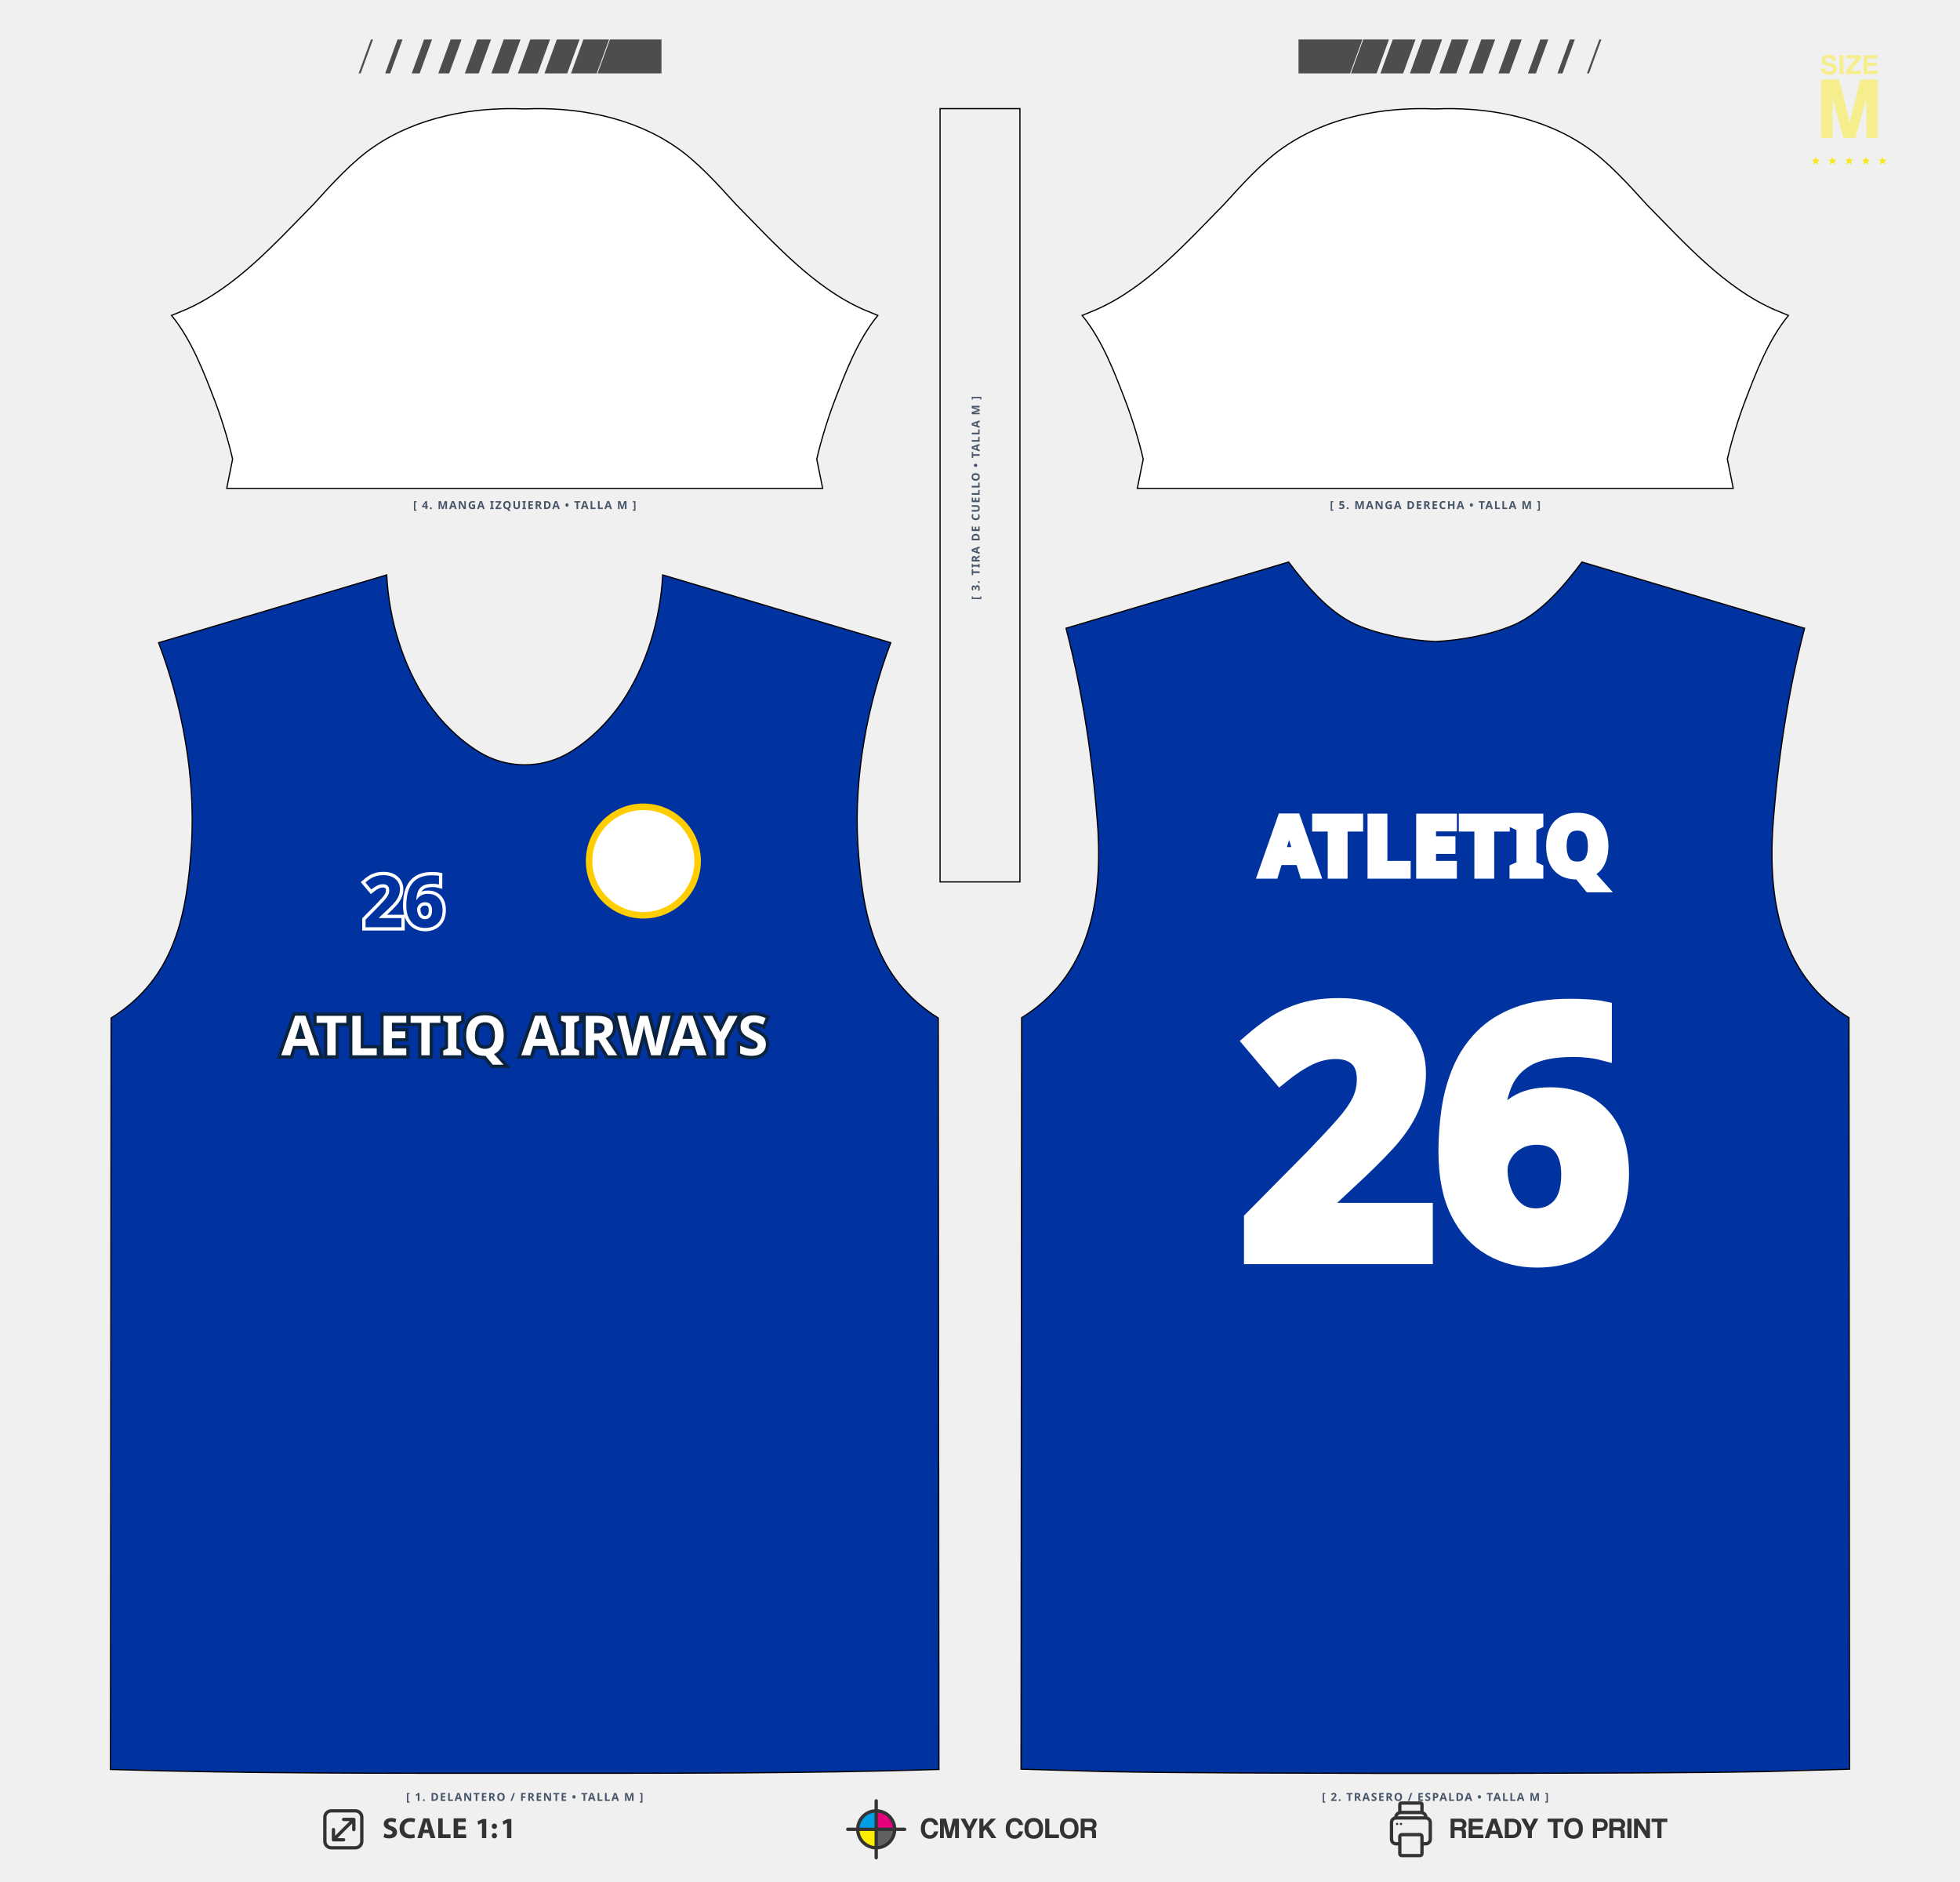
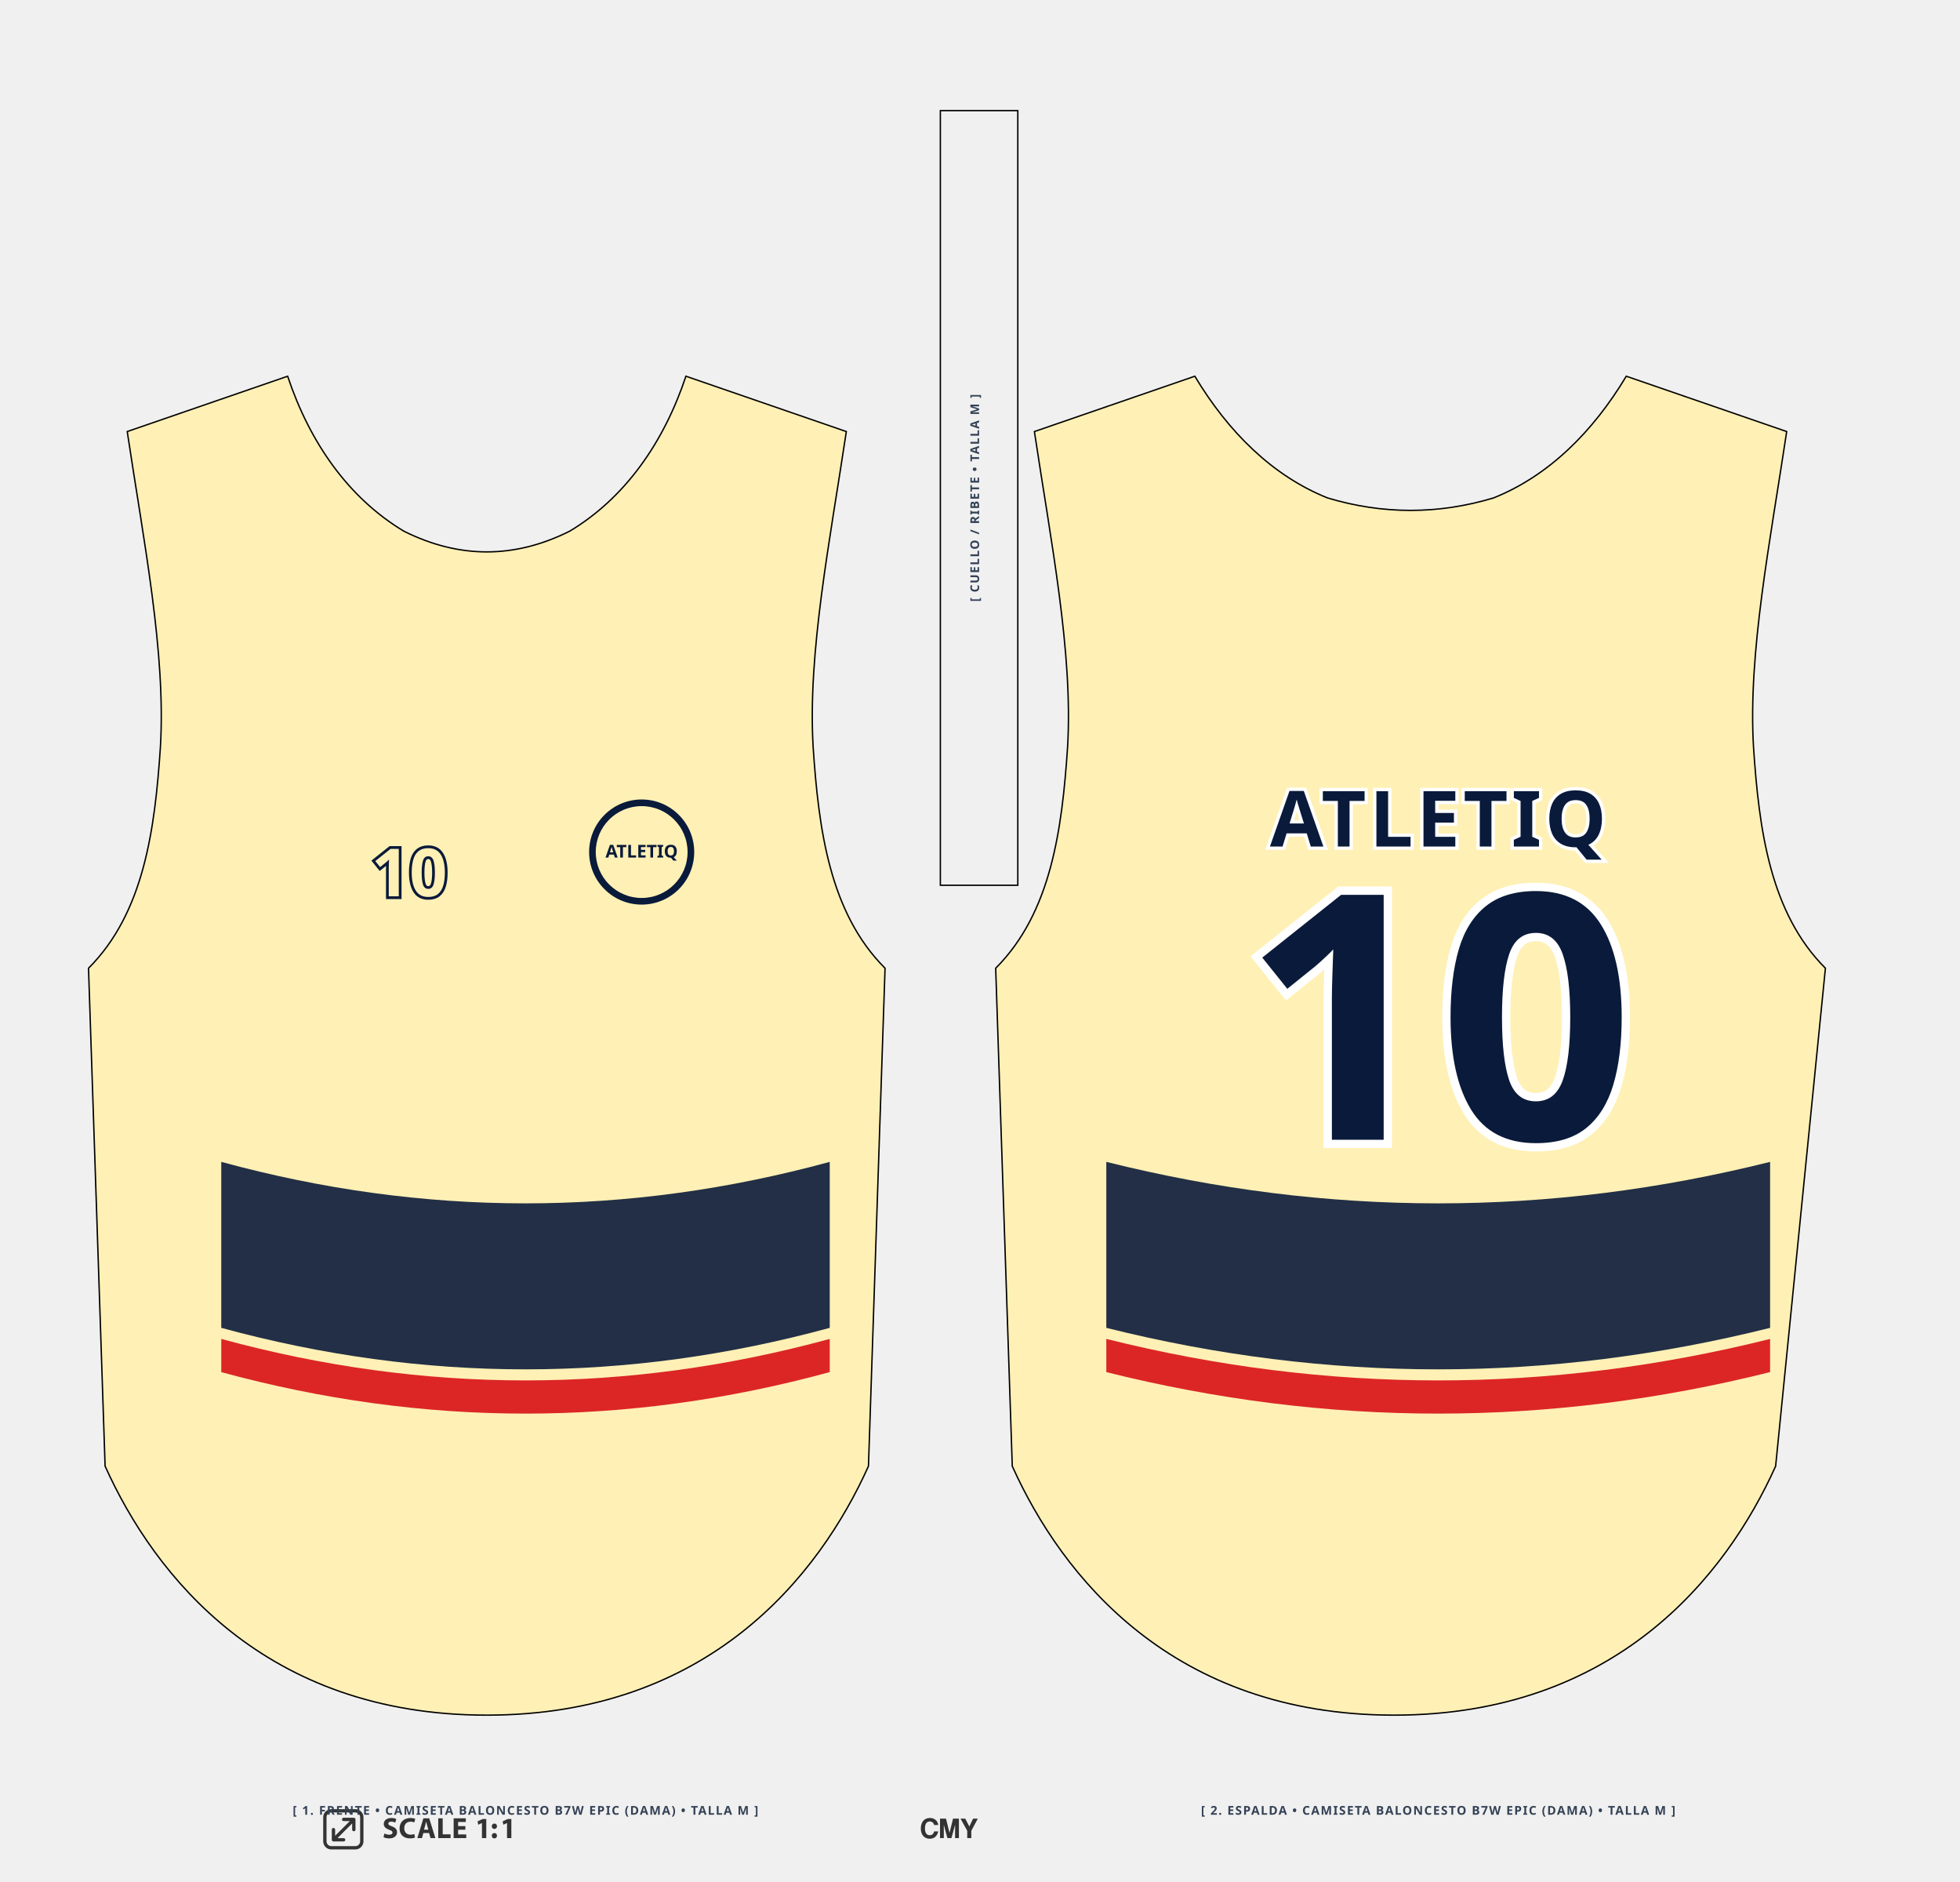
<svg xmlns="http://www.w3.org/2000/svg" version="1.1" width="100%" height="100%" viewBox="0 0 3543.31 3401.57" preserveAspectRatio="xMidYMid meet">
  <defs>
    <style>
      
  .st0 { fill: #333333; }
  .st1 { stroke: #010101; fill: none; stroke-miterlimit: 10; }
  .st2 { fill: none; }
  .st3 { stroke: #1d1d1b; fill: none; stroke-miterlimit: 10; }
  .st4 { fill: #ffed00; }
  .st5 { fill: #009fe3; }
  .st6 { fill: #5e4b14; }
  .st7 { fill: #4d4d4d; }
  .st8 { fill: #e6007e; }
  .st9 { fill: #f6e81d; }
  .st10 { fill: #f6ee8d; }
  .st11 { fill: #616160; }

-       .cut-line { stroke: #010101; stroke-width: 2.2; fill: none; stroke-miterlimit: 10; }
-       .piece-tag { font-family: 'Arial Black', sans-serif; font-size: 20px; font-weight: 900; letter-spacing: 2px; fill: #475569; }
+       .cut-line { stroke: #010101; stroke-width: 2.5; fill: none; stroke-miterlimit: 10; }
+       .seam-line { stroke: #e11d48; stroke-width: 1.5; stroke-dasharray: 6 4; fill: none; }
+       .piece-tag { font-family: 'Arial Black', sans-serif; font-size: 22px; font-weight: 900; letter-spacing: 2px; fill: #334155; }
    </style>
    <clipPath id="clip-frente">
-       <path d="M1696.25,1839.99c-115.97-72.21-137.49-188.38-145.49-315.14-6.82-121.39,16.51-249.79,59.6-363.19l-412.37-122.53c-3.95,79.49-28.89,164.03-73.84,230.11-25.15,36.14-56.09,67-92.41,89.5-50.93,31.55-115.47,31.55-166.39,0-36.32-22.5-67.26-53.36-92.42-89.5-44.94-66.08-69.89-150.62-73.84-230.11l-412.37,122.53c43.09,113.4,66.42,241.8,59.6,363.19-8,126.76-29.51,242.93-145.49,315.14l-1.13,1358.15c237.54,7.64,511.01,6.93,748.84,6.91,237.83.02,511.3.73,748.84-6.91L1696.25,1839.99Z" />
+       <path d="M1600,1750 C1500,1650 1480,1500 1470,1350 C1460,1180 1500,980 1530,780 L1240,680 C1200,800 1130,900 1030,960 C930,1010 830,1010 730,960 C630,900 560,800 520,680 L230,780 C260,980 300,1180 290,1350 C280,1500 260,1650 160,1750 L190,2650 C280,2850 480,3100 880,3100 C1280,3100 1480,2850 1570,2650 Z" />
    </clipPath>
    <clipPath id="clip-trasero">
-       <path d="M3342.55,1839.49c-120.49-74.57-145.36-205.39-138.05-337.6,8.42-122,26.92-247.98,57.83-366.38l-402.45-119.69c-32.38,42.84-72.11,90.62-122.03,113.24-42.57,18.25-97.01,28.35-143.12,30.47-46.11-2.12-100.55-12.22-143.11-30.47-49.93-22.62-89.66-70.4-122.03-113.24l-402.45,119.69c30.9,118.4,49.4,244.38,57.82,366.38,7.31,132.21-17.56,263.03-138.04,337.6l-1.07,1358.15,150.24,4.33c152.53,2.95,335.49,2.65,487.7,3.26h221.88c152.11-.61,335.3-.31,487.7-3.26l150.24-4.33L3342.55,1839.49Z" />
-     </clipPath>
-     <clipPath id="clip-manga-der">
-       <path d="M3233.16,570.15l-25.72-10.63c-90.79-39.97-162.57-120.95-230.88-190.21-31.3-34.56-70.93-78.58-109.78-104.45-78.16-53.54-178.63-72.06-272.05-67.97-93.42-4.09-193.89,14.43-272.05,67.97-38.84,25.87-78.48,69.89-109.78,104.45-68.31,69.26-140.09,150.24-230.88,190.21l-25.72,10.63c36.15,43.9,58.86,103.48,78.87,156.04,11.56,30.09,24.45,72.15,31.54,103.61l-10.63,52.87h1077.3l-10.63-52.87c7.09-31.46,19.98-73.52,31.54-103.61C3174.3,673.63,3197.02,614.05,3233.16,570.15Z" />
-     </clipPath>
-     <clipPath id="clip-manga-izq">
-       <path d="M1586.97,570.15l-25.72-10.63c-90.79-39.97-162.57-120.95-230.88-190.21-31.3-34.56-70.93-78.58-109.78-104.45-78.16-53.54-178.63-72.06-272.05-67.97-93.42-4.09-193.89,14.43-272.05,67.97-38.84,25.87-78.48,69.89-109.78,104.45-68.31,69.26-140.09,150.24-230.88,190.21l-25.72,10.63c36.15,43.9,58.86,103.48,78.87,156.04,11.56,30.09,24.45,72.15,31.54,103.61l-10.63,52.87h1077.3l-10.63-52.87c7.09-31.46,19.98-73.52,31.54-103.61C1528.11,673.63,1550.83,614.05,1586.97,570.15Z" />
+       <path d="M3300,1750 C3200,1650 3180,1500 3170,1350 C3160,1180 3200,980 3230,780 L2940,680 C2880,780 2800,860 2700,900 C2600,930 2500,930 2400,900 C2300,860 2220,780 2160,680 L1870,780 C1900,980 1940,1180 1930,1350 C1920,1500 1900,1650 1800,1750 L1830,2650 C1920,2850 2120,3100 2520,3100 C2920,3100 3120,2850 3210,2650 Z" />
    </clipPath>
  </defs>
  <g id="BACKGROUND">
    <g id="MARK_SCALE">
      <g>
        <path class="st0" d="M694.96,3313.86c2.14,1.15,5.5,2.25,8.95,2.25,3.71,0,5.68-1.54,5.68-3.89,0-2.2-1.7-3.49-5.98-5-5.96-2.11-9.85-5.36-9.85-10.57,0-6.09,5.11-10.72,13.51-10.72,4.07,0,7.01.8,9.12,1.79l-1.79,6.48c-1.41-.68-3.98-1.7-7.45-1.7s-5.2,1.63-5.2,3.46c0,2.27,1.98,3.27,6.61,5.02,6.33,2.36,9.26,5.65,9.26,10.69,0,5.97-4.57,11.09-14.4,11.09-4.05,0-8.1-1.11-10.09-2.22L694.96,3313.86Z" />
        <path class="st0" d="M750.21,3321.22c-1.45.71-4.83,1.54-9.13,1.54-12.37,0-18.75-7.73-18.75-17.91,0-12.18,8.73-18.92,19.51-18.92,4.2,0,7.39.81,8.8,1.58l-1.65,6.38c-1.61-.7-3.9-1.34-6.79-1.34-6.37,0-11.36,3.89-11.36,11.83,0,7.16,4.22,11.66,11.41,11.66,2.48,0,5.15-.49,6.75-1.16L750.21,3321.22Z" />
        <path class="st0" d="M765.36,3313.03l-2.52,9.17h-8.35l10.9-35.72h10.56l11.12,35.72h-8.7l-2.74-9.17H765.36ZM774.43,3307.01l-2.22-7.59c-.62-2.11-1.25-4.79-1.8-6.88h-.11c-.53,2.1-1.06,4.82-1.64,6.89l-2.13,7.58H774.43Z" />
        <path class="st0" d="M792.25,3286.48h8.07v28.95h14.22v6.77h-22.29V3286.48Z" />
        <path class="st0" d="M841.32,3307.09h-13.14v8.49h14.69v6.62h-22.77v-35.72h22.01v6.62h-13.93v7.44h13.14V3307.09Z" />
        <path class="st0" d="M871.27,3294.93h-.1l-6.55,3.11-1.34-6.04,9.14-4.25h6.65v34.45h-7.8V3294.93Z" />
        <path class="st0" d="M889.02,3300.82c0-2.82,1.95-4.85,4.74-4.85s4.68,1.98,4.71,4.85c0,2.79-1.87,4.83-4.73,4.83S889.02,3303.61,889.02,3300.82ZM889.02,3317.95c0-2.82,1.95-4.86,4.74-4.86s4.68,1.98,4.71,4.86c0,2.78-1.87,4.83-4.73,4.83S889.02,3320.73,889.02,3317.95Z" />
        <path class="st0" d="M916.61,3294.93h-.1l-6.55,3.11-1.33-6.04,9.13-4.25h6.65v34.45h-7.8V3294.93Z" />
      </g>
      <g>
        <path class="st0" d="M642.45,3269.93h-43.53c-8.07,0-14.63,6.57-14.63,14.63v43.53c0,8.07,6.56,14.63,14.63,14.63h43.53c8.06,0,14.62-6.56,14.62-14.63v-43.53C657.07,3276.5,650.51,3269.93,642.45,3269.93ZM651.07,3328.09c0,4.76-3.87,8.63-8.62,8.63h-43.53c-4.76,0-8.63-3.87-8.63-8.63v-43.53c0-4.76,3.87-8.63,8.63-8.63h43.53c4.75,0,8.62,3.87,8.62,8.63V3328.09Z" />
        <path class="st0" d="M639.65,3285.48h-18.41c-1.65,0-3,1.34-3,3s1.35,3,3,3h11.17l-26.58,26.58v-11.17c0-1.66-1.34-3-3-3s-3,1.34-3,3v18.41c0,1.66,1.35,3,3,3h18.41c1.66,0,3-1.34,3-3s-1.34-3-3-3h-11.16l26.57-26.58v11.17c0,1.66,1.35,3,3,3s3-1.34,3-3v-18.41C642.65,3286.82,641.31,3285.48,639.65,3285.48Z" />
      </g>
    </g>
    <g id="MARK_CMYK">
      <g>
        <path class="st0" d="M1696.11,3310.12q-.59,3.02-1.86,5.45t-3.21,4.19-4.47,2.71-5.62.95q-3.45,0-6.44-1.17-3-1.16-5.17-3.5-2.17-2.33-3.42-5.75-1.24-3.41-1.24-7.97,0-4.46,1.14-8.03,1.14-3.58,3.26-6.04,2.12-2.47,5.16-3.79,3.05-1.33,6.81-1.33,3.29,0,5.97.98,2.67.98,4.61,2.71,1.93,1.72,3.07,4.05,1.14,2.33,1.41,4.98h-7.37q-.74-3.02-2.86-4.69-2.12-1.67-4.77-1.67-4.61,0-6.79,3.31-2.17,3.32-2.17,9.09,0,5.89,2.15,9.15,2.14,3.26,6.44,3.26,3.28,0,5.27-1.78,1.99-1.77,2.73-5.11H1696.11Z" />
        <path class="st0" d="M1726.62,3322.2v-24.12l-6.57,24.12h-7.31l-6.52-24.01v24.01h-6.84v-35.19h10.81l6.36,25.81,6.36-25.81h10.6v35.19H1726.62Z" />
        <path class="st0" d="M1748.57,3322.2v-13.3l-12.19-21.89h8.59l7.42,14.31,6.84-14.31h8.48l-11.77,21.99v13.2H1748.57Z" />
-         <path class="st0" d="M1792.2,3322.2l-10.44-15.85-3.92,3.87v11.98h-7.26v-35.19h7.26v14.31l13.46-14.31h9.54l-13.88,13.88,14.2,21.31H1792.2Z" />
-         <path class="st0" d="M1849.55,3310.12q-.59,3.02-1.86,5.45t-3.2,4.19-4.48,2.71-5.62.95q-3.45,0-6.44-1.17-2.99-1.16-5.17-3.5-2.17-2.33-3.41-5.75-1.25-3.41-1.25-7.97,0-4.46,1.14-8.03,1.14-3.58,3.26-6.04,2.12-2.47,5.17-3.79,3.04-1.33,6.81-1.33,3.28,0,5.96.98,2.68.98,4.61,2.71,1.93,1.72,3.07,4.05,1.14,2.33,1.41,4.98h-7.37q-.74-3.02-2.86-4.69-2.12-1.67-4.77-1.67-4.61,0-6.78,3.31-2.18,3.32-2.18,9.09,0,5.89,2.15,9.15,2.15,3.26,6.44,3.26,3.28,0,5.27-1.78,1.99-1.77,2.73-5.11H1849.55Z" />
-         <path class="st0" d="M1868.88,3323.42q-8.16,0-12.53-4.77t-4.37-13.73q0-4.45,1.11-8,1.11-3.55,3.28-6.02,2.18-2.46,5.3-3.76,3.13-1.3,7.21-1.3,4.03,0,7.18,1.3,3.16,1.3,5.28,3.79,2.12,2.49,3.23,6.07,1.11,3.58,1.11,8.08,0,9.12-4.32,13.73Q1877.04,3323.42,1868.88,3323.42ZM1868.88,3317.11q1.96,0,3.71-.71,1.75-.72,3.05-2.18,1.3-1.45,2.04-3.73.74-2.28.74-5.41,0-6.25-2.44-9.49-2.43-3.23-7.1-3.23-4.66,0-7.15,3.23-2.49,3.24-2.49,9.49,0,6.26,2.51,9.14Q1864.27,3317.11,1868.88,3317.11Z" />
-         <path class="st0" d="M1889.57,3322.2v-35.19h7.37v28.78h17.44v6.41H1889.57Z" />
-         <path class="st0" d="M1933.04,3323.42q-8.16,0-12.53-4.77t-4.37-13.73q0-4.45,1.11-8,1.11-3.55,3.29-6.02,2.17-2.46,5.3-3.76,3.12-1.3,7.2-1.3,4.03,0,7.18,1.3,3.16,1.3,5.28,3.79,2.12,2.49,3.23,6.07,1.11,3.58,1.11,8.08,0,9.12-4.31,13.73Q1941.2,3323.42,1933.04,3323.42ZM1933.04,3317.11q1.96,0,3.71-.71,1.75-.72,3.05-2.18,1.3-1.45,2.04-3.73.74-2.28.74-5.41,0-6.25-2.43-9.49-2.44-3.23-7.11-3.23-4.66,0-7.15,3.23-2.49,3.24-2.49,9.49,0,6.26,2.52,9.14Q1928.43,3317.11,1933.04,3317.11Z" />
-         <path class="st0" d="M1974.25,3322.2v-9.06q0-2.55-1.17-3.63t-4.35-1.09h-7.84v13.78h-7.15v-35.19h17.86q2.43,0,4.42.77,1.99.76,3.42,2.12,1.43,1.35,2.2,3.23.77,1.88.77,4.05,0,2.87-1.35,5.06-1.36,2.2-3.9,3.11,2.33.74,3.31,2.27.98,1.54.98,4.62v9.96H1974.25ZM1960.89,3293.1v9.38h9.22q2.97,0,4.19-1.32,1.22-1.33,1.22-3.34,0-2.07-1.19-3.39-1.2-1.33-3.95-1.33H1960.89Z" />
      </g>
-       <g>
-         <path class="st11" d="M1617.43,3306.33c0,9.22-3.74,17.57-9.78,23.61-6.04,6.04-14.39,9.78-23.61,9.78v-33.39H1617.43Z" />
-         <path class="st5" d="M1584.04,3272.94v33.39h-33.39c0-9.22,3.74-17.57,9.78-23.61C1566.47,3276.68,1574.82,3272.94,1584.04,3272.94Z" />
-         <path class="st8" d="M1617.43,3306.33h-33.39v-33.39c9.22,0,17.57,3.74,23.61,9.78C1613.69,3288.76,1617.43,3297.11,1617.43,3306.33Z" />
-         <path class="st4" d="M1584.04,3306.33v33.39c-18.44,0-33.39-14.95-33.39-33.39H1584.04Z" />
-         <path class="st0" d="M1635.5,3303.33h-15.21c-1.45-17.68-15.58-31.81-33.26-33.26v-15.21c0-1.66-1.34-3-3-3s-3,1.34-3,3v15.21c-17.67,1.45-31.8,15.58-33.25,33.26h-15.21c-1.66,0-3,1.34-3,3s1.34,3,3,3h15.21c1.45,17.67,15.58,31.8,33.25,33.25v15.21c0,1.66,1.35,3,3,3s3-1.34,3-3v-15.21c17.68-1.45,31.81-15.58,33.26-33.25h15.21c1.66,0,3-1.35,3-3S1637.16,3303.33,1635.5,3303.33ZM1614.28,3303.33h-27.25v-27.25C1601.4,3277.5,1612.86,3288.96,1614.28,3303.33ZM1581.03,3276.08v27.25h-27.24C1555.21,3288.96,1566.67,3277.5,1581.03,3276.08ZM1553.79,3309.33h27.24v27.24C1566.67,3335.15,1555.21,3323.69,1553.79,3309.33ZM1587.03,3336.57v-27.24h27.25C1612.86,3323.69,1601.4,3335.15,1587.03,3336.57Z" />
-       </g>
-     </g>
-     <g id="MARK_READY_TO_PRINT">
-       <g>
-         <path class="st0" d="M2642.96,3322.2v-9.06q0-2.55-1.17-3.63t-4.34-1.09h-7.85v13.78h-7.15v-35.19h17.86q2.44,0,4.42.77,1.99.76,3.42,2.12,1.43,1.35,2.2,3.23.77,1.88.77,4.05,0,2.87-1.35,5.06-1.35,2.2-3.9,3.11,2.33.74,3.31,2.27.99,1.54.99,4.62v9.96H2642.96ZM2629.6,3293.1v9.38h9.22q2.97,0,4.19-1.32,1.22-1.33,1.22-3.34,0-2.07-1.19-3.39-1.2-1.33-3.95-1.33H2629.6Z" />
-         <path class="st0" d="M2655.05,3322.2v-35.19h25.87v6.15h-18.71v7.52h17.22v6.2h-17.22v9.07h19.55v6.25H2655.05Z" />
-         <path class="st0" d="M2709.56,3322.2l-2.23-7.26h-12.98l-2.5,7.26h-7.79l12.57-35.19h8.53l12.4,35.19H2709.56ZM2700.81,3294.9h-.05l-4.51,14h8.96L2700.81,3294.9Z" />
-         <path class="st0" d="M2720.43,3322.2v-35.19h13.62q3.55,0,6.57,1.19t5.17,3.42,3.37,5.4,1.22,7.21-1.09,7.34-3.1,5.67-4.82,3.66-6.2,1.3H2720.43ZM2733.68,3316.21q4.82,0,7-2.99,2.17-3,2.17-8.99,0-2.97-.53-5.09-.53-2.11-1.72-3.47-1.2-1.35-3.05-1.96-1.85-.61-4.5-.61h-5.46v23.11H2733.68Z" />
-         <path class="st0" d="M2762.01,3322.2v-13.3l-12.18-21.89h8.58l7.42,14.31,6.84-14.31h8.48l-11.77,21.99v13.2H2762.01Z" />
-         <path class="st0" d="M2808.34,3322.2v-29.04h-10.6v-6.15h28.62v6.15h-10.66v29.04H2808.34Z" />
-         <path class="st0" d="M2844.77,3323.42q-8.16,0-12.54-4.77t-4.37-13.73q0-4.45,1.11-8,1.12-3.55,3.29-6.02,2.17-2.46,5.3-3.76,3.13-1.3,7.21-1.3,4.02,0,7.18,1.3,3.15,1.3,5.27,3.79,2.12,2.49,3.24,6.07,1.11,3.58,1.11,8.08,0,9.12-4.32,13.73Q2852.93,3323.42,2844.77,3323.42ZM2844.77,3317.11q1.96,0,3.71-.71,1.75-.72,3.05-2.18,1.29-1.45,2.04-3.73.74-2.28.74-5.41,0-6.25-2.44-9.49-2.44-3.23-7.1-3.23-4.67,0-7.16,3.23-2.49,3.24-2.49,9.49,0,6.26,2.52,9.14Q2840.16,3317.11,2844.77,3317.11Z" />
-         <path class="st0" d="M2879.75,3322.2v-35.19h15.53q2.59,0,4.66.87t3.55,2.44,2.28,3.63.8,4.45-.8,4.43-2.28,3.5-3.55,2.27-4.66.83h-8.17v12.77H2879.75ZM2894.11,3303.44q3.18,0,4.59-1.46,1.4-1.46,1.4-3.79,0-2.23-1.4-3.66-1.41-1.43-4.59-1.43h-7v10.34H2894.11Z" />
-         <path class="st0" d="M2929.88,3322.2v-9.06q0-2.55-1.17-3.63t-4.35-1.09h-7.84v13.78h-7.16v-35.19h17.87q2.43,0,4.42.77,1.99.76,3.42,2.12,1.43,1.35,2.2,3.23.77,1.88.77,4.05,0,2.87-1.35,5.06-1.36,2.2-3.9,3.11,2.33.74,3.31,2.27.98,1.54.98,4.62v9.96H2929.88ZM2916.52,3293.1v9.38h9.22q2.97,0,4.19-1.32,1.22-1.33,1.22-3.34,0-2.07-1.2-3.39-1.19-1.33-3.94-1.33H2916.52Z" />
-         <path class="st0" d="M2942.02,3322.2v-35.19h7.36v35.19H2942.02Z" />
-         <path class="st0" d="M2976.03,3322.2l-15.06-23.64v23.64h-6.83v-35.19h7.79l13.99,22.63v-22.63h6.89v35.19H2976.03Z" />
-         <path class="st0" d="M2996.25,3322.2v-29.04h-10.6v-6.15h28.62v6.15h-10.65v29.04H2996.25Z" />
-       </g>
-       <g>
-         <path class="st0" d="M2580.83,3283.29c-.66-4.18-3.42-7.67-7.18-9.32v-12.61c0-3.04-2.47-5.5-5.51-5.5h-35.05c-3.03,0-5.5,2.46-5.5,5.5v12.61c-3.76,1.65-6.52,5.14-7.19,9.32-4.53,1.41-7.83,5.64-7.83,10.63v30.46c0,6.14,5,11.14,11.14,11.14h3.88v14.7c0,3.63,2.95,6.58,6.58,6.58h32.9c3.63,0,6.58-2.95,6.58-6.58v-14.7h3.88c6.14,0,11.14-5,11.14-11.14v-30.46C2588.67,3288.93,2585.37,3284.7,2580.83,3283.29ZM2567.65,3261.86v11.07h-34.06v-11.07H2567.65ZM2532.52,3278.93h36.2c2.61,0,4.84,1.59,5.79,3.86h-47.79C2527.67,3280.52,2529.91,3278.93,2532.52,3278.93ZM2567.65,3350.22c0,.32-.26.58-.58.58h-32.9c-.32,0-.58-.26-.58-.58v-30.66c0-.31.26-.57.58-.57h32.9c.32,0,.58.26.58.57V3350.22ZM2582.67,3324.38c0,2.83-2.31,5.14-5.14,5.14h-3.88v-9.96c0-3.62-2.95-6.57-6.58-6.57h-32.9c-3.63,0-6.58,2.95-6.58,6.57v9.96h-3.88c-2.83,0-5.14-2.31-5.14-5.14v-30.46c0-2.83,2.31-5.13,5.14-5.13h53.82c2.83,0,5.14,2.3,5.14,5.13V3324.38Z" />
-         <path class="st0" d="M2525.69,3294.58c-1.15,0-2.09.93-2.09,2.08s.94,2.09,2.09,2.09,2.09-.93,2.09-2.09S2526.84,3294.58,2525.69,3294.58Z" />
-         <path class="st0" d="M2532.68,3294.58c-1.15,0-2.09.93-2.09,2.08s.94,2.09,2.09,2.09,2.08-.93,2.08-2.09S2533.83,3294.58,2532.68,3294.58Z" />
-       </g>
-     </g>
-     <g id="MARK_SIZE_M_PREMIUM">
-       <path class="st10" d="M3313.49,124.51q0-.77-.23-1.38t-.82-1.16-1.62-.97-2.61-.8q-3.19-.72-5.37-1.26-2.18-.54-3.97-1.36-2.77-1.23-4.24-3.2-1.46-1.98-1.46-5.21,0-2.31.77-4.24.77-1.92,2.34-3.31,1.56-1.38,3.9-2.15,2.33-.77,5.46-.77,3.23,0,5.75.82,2.51.82,4.23,2.31,1.72,1.49,2.67,3.54.95,2.05,1.05,4.52h-6.77q-.26-2.62-1.9-3.9-1.64-1.29-4.88-1.29-3.02,0-4.56,1.03-1.54,1.03-1.54,2.98,0,1.64,1.2,2.61,1.21.98,4.08,1.7,2.93.72,5.57,1.41,2.64.69,4.54,1.56,1.13.52,2.11,1.18.97.67,1.69,1.65.72.97,1.13,2.3.41,1.34.41,3.13,0,2.83-1,4.85-1,2.03-2.82,3.37-1.83,1.33-4.31,1.97-2.49.64-5.47.64-3.18,0-5.8-.69-2.61-.69-4.51-2.13-1.9-1.44-2.98-3.57-1.08-2.13-1.13-5h6.88q.1,2.62,2.13,4.13,2.02,1.52,5.46,1.52,3.18,0,4.9-1.26Q3313.49,126.82,3313.49,124.51ZM3332.64,99.83h-7.14v34.07h7.14V99.83ZM3364.01,127.85h-17.81l17.81-22.43v-5.59h-26.12v5.95h17.19l-17.7,22.07v6.05h26.63V127.85ZM3375.88,127.85v-8.78h16.68v-6h-16.68v-7.29h18.11v-5.95h-25.04v34.07h25.87v-6.05H3375.88ZM3343.93,221.24l-19.09-77.44h-32.44v105.59h20.52v-72.04l19.56,72.04h21.94l19.72-72.36v72.36h20.68v-105.59h-31.81L3343.93,221.24Z" />
-       <g>
-         <polygon class="st9" points="3284.43 288.36 3282.46 283.29 3280.48 288.36 3275.05 288.68 3279.26 292.12 3277.88 297.39 3282.46 294.45 3287.04 297.39 3285.66 292.12 3289.87 288.68 3284.43 288.36" />
-         <polygon class="st9" points="3314.64 288.36 3312.66 283.29 3310.68 288.36 3305.25 288.68 3309.46 292.12 3308.08 297.39 3312.66 294.45 3317.24 297.39 3315.86 292.12 3320.07 288.68 3314.64 288.36" />
-         <polygon class="st9" points="3410.68 288.68 3405.25 288.36 3403.27 283.29 3401.29 288.36 3395.86 288.68 3400.07 292.12 3398.69 297.39 3403.27 294.45 3407.85 297.39 3406.47 292.12 3410.68 288.68" />
-         <polygon class="st9" points="3375.04 288.36 3373.07 283.29 3371.09 288.36 3365.66 288.68 3369.87 292.12 3368.49 297.39 3373.07 294.45 3377.65 297.39 3376.26 292.12 3380.48 288.68 3375.04 288.36" />
-         <polygon class="st9" points="3344.84 288.36 3342.86 283.29 3340.89 288.36 3335.45 288.68 3339.67 292.12 3338.28 297.39 3342.86 294.45 3347.44 297.39 3346.06 292.12 3350.27 288.68 3344.84 288.36" />
-       </g>
-     </g>
-     <g id="MARK_SLEEVE_SLASHES">
-       <path class="st7" d="M2624.56,71.32h30.4l-22.31,61.31h-30.4L2624.56,71.32ZM2891.27,71.32l-22.32,61.31h3.7l22.32-61.31H2891.27ZM2815.61,132.63h9.04l22.32-61.31h-9.04L2815.61,132.63ZM1080.35,132.63h115.47v-61.31h-93.16L1080.35,132.63ZM744.34,132.63h14.38l22.31-61.31h-14.37L744.34,132.63ZM696.34,132.63h9.04l22.31-61.31h-9.03L696.34,132.63ZM792.34,132.63h19.72l22.32-61.31h-19.72L792.34,132.63ZM648.34,132.63h3.7l22.31-61.31h-3.69L648.34,132.63ZM1006.66,71.32l-22.32,61.31h41.09l22.31-61.31H1006.66ZM2571.22,71.32l-22.31,61.31h35.74l22.31-61.31H2571.22ZM958.66,71.32l-22.32,61.31h35.74l22.32-61.31H958.66ZM910.66,71.32l-22.32,61.31h30.4l22.32-61.31H910.66ZM840.34,132.63h25.06l22.32-61.31h-25.06L840.34,132.63ZM1054.66,71.32l-22.32,61.31h46.43l22.31-61.31H1054.66ZM2655.59,132.63h25.06l22.31-61.31h-25.05L2655.59,132.63ZM2517.88,71.32l-22.31,61.31h41.08l22.31-61.31H2517.88ZM2464.54,71.32l-22.31,61.31h46.42l22.31-61.31H2464.54ZM2347.49,71.32v61.31h93.16l22.31-61.31H2347.49ZM2762.27,132.63h14.38l22.32-61.31h-14.38L2762.27,132.63ZM2708.93,132.63h19.72l22.32-61.31h-19.72L2708.93,132.63Z" />
    </g>
  </g>
  <g id="DESIGN">
    <g id="PIECE_FRENTE">
      <g clip-path="url(#clip-frente)">
-         <rect x="170" y="1010" width="1560" height="2225" fill="#0033a0" />
-         <g id="crest_custom_royalshield" transform="translate(1163.061, 1556.277)">
-           <circle cx="0" cy="0" r="98.067" fill="#ffffff" stroke="#ffcd00" stroke-width="11.768" />
-           <text x="0" y="3.923" text-anchor="middle" dominant-baseline="middle" font-family="'Arial Black', Impact, sans-serif" font-weight="900" font-size="49.033" fill="#FFFFFF">PRO</text>
-         </g>
-         <g id="text_decal_main_sponsor" transform="translate(948.4679, 1872.155) rotate(0) scale(1, 1)" opacity="1">
-           <text x="0" y="0" text-anchor="middle" dominant-baseline="middle" font-family="'Chakra Petch', sans-serif" font-size="99.795" font-weight="900" fill="#ffffff" stroke="#0c2340" stroke-width="11.975" paint-order="stroke fill">ATLETIQ AIRWAYS</text>
-         </g>
-         <text x="730" y="1630" text-anchor="middle" dominant-baseline="middle" font-family="'Arial Black', Impact, sans-serif" font-weight="900" font-size="130" fill="#0033a0" stroke="#ffffff" stroke-width="12" paint-order="stroke fill">26</text>
+         <rect x="0" y="0" width="3600" height="3500" fill="#FFF0B5" />
+         <path d="M400,2100 Q950,2250 1500,2100 L1500,2400 Q950,2550 400,2400 Z" fill="#0A1A3A" opacity="0.9" />
+         <path d="M400,2420 Q950,2570 1500,2420 L1500,2480 Q950,2630 400,2480 Z" fill="#DC2626" />
+         <circle cx="1160" cy="1540" r="95" fill="#0A1A3A" />
+         <circle cx="1160" cy="1540" r="85" fill="#FFF0B5" stroke="#0A1A3A" stroke-width="4" />
+         <text x="1160" y="1550" text-anchor="middle" font-family="'Arial Black', sans-serif" font-weight="900" font-size="32" fill="#0A1A3A">ATLETIQ</text>
+         <text x="740" y="1620" text-anchor="middle" font-family="'Arial Black', sans-serif" font-weight="900" font-size="120" fill="#FFF0B5" stroke="#0A1A3A" stroke-width="10" paint-order="stroke fill">10</text>
      </g>
-       <path class="cut-line" d="M1696.25,1839.99c-115.97-72.21-137.49-188.38-145.49-315.14-6.82-121.39,16.51-249.79,59.6-363.19l-412.37-122.53c-3.95,79.49-28.89,164.03-73.84,230.11-25.15,36.14-56.09,67-92.41,89.5-50.93,31.55-115.47,31.55-166.39,0-36.32-22.5-67.26-53.36-92.42-89.5-44.94-66.08-69.89-150.62-73.84-230.11l-412.37,122.53c43.09,113.4,66.42,241.8,59.6,363.19-8,126.76-29.51,242.93-145.49,315.14l-1.13,1358.15c237.54,7.64,511.01,6.93,748.84,6.91,237.83.02,511.3.73,748.84-6.91L1696.25,1839.99Z" />
-       <text x="948.54" y="3255" text-anchor="middle" class="piece-tag">[ 1. DELANTERO / FRENTE • TALLA M ]</text>
+       <path d="M1600,1750 C1500,1650 1480,1500 1470,1350 C1460,1180 1500,980 1530,780 L1240,680 C1200,800 1130,900 1030,960 C930,1010 830,1010 730,960 C630,900 560,800 520,680 L230,780 C260,980 300,1180 290,1350 C280,1500 260,1650 160,1750 L190,2650 C280,2850 480,3100 880,3100 C1280,3100 1480,2850 1570,2650 Z" class="cut-line" />
+       <text x="950" y="3280" text-anchor="middle" class="piece-tag">[ 1. FRENTE • CAMISETA BALONCESTO B7W EPIC (DAMA) • TALLA M ]</text>
    </g>
    <g id="PIECE_TRASERO">
      <g clip-path="url(#clip-trasero)">
-         <rect x="1815" y="985" width="1560" height="2250" fill="#0033a0" />
-         <text x="2594.73" y="1530" text-anchor="middle" dominant-baseline="middle" font-family="'Arial Black', Impact, sans-serif" font-weight="900" font-size="145" letter-spacing="6" fill="#ffffff" stroke="#ffffff" stroke-width="14" paint-order="stroke fill">ATLETIQ</text>
-         <text x="2594.73" y="2050" text-anchor="middle" dominant-baseline="middle" font-family="'Arial Black', Impact, sans-serif" font-weight="900" font-size="620" fill="#ffffff" stroke="#ffffff" stroke-width="32" paint-order="stroke fill">26</text>
+         <rect x="0" y="0" width="3600" height="3500" fill="#FFF0B5" />
+         <path d="M2000,2100 Q2600,2250 3200,2100 L3200,2400 Q2600,2550 2000,2400 Z" fill="#0A1A3A" opacity="0.9" />
+         <path d="M2000,2420 Q2600,2570 3200,2420 L3200,2480 Q2600,2630 2000,2480 Z" fill="#DC2626" />
+         <text x="2600" y="1530" text-anchor="middle" font-family="'Arial Black', sans-serif" font-weight="900" font-size="140" letter-spacing="6" fill="#0A1A3A" stroke="#ffffff" stroke-width="12" paint-order="stroke fill">ATLETIQ</text>
+         <text x="2600" y="2060" text-anchor="middle" font-family="'Arial Black', sans-serif" font-weight="900" font-size="620" fill="#0A1A3A" stroke="#ffffff" stroke-width="30" paint-order="stroke fill">10</text>
      </g>
-       <path class="cut-line" d="M3342.55,1839.49c-120.49-74.57-145.36-205.39-138.05-337.6,8.42-122,26.92-247.98,57.83-366.38l-402.45-119.69c-32.38,42.84-72.11,90.62-122.03,113.24-42.57,18.25-97.01,28.35-143.12,30.47-46.11-2.12-100.55-12.22-143.11-30.47-49.93-22.62-89.66-70.4-122.03-113.24l-402.45,119.69c30.9,118.4,49.4,244.38,57.82,366.38,7.31,132.21-17.56,263.03-138.04,337.6l-1.07,1358.15,150.24,4.33c152.53,2.95,335.49,2.65,487.7,3.26h221.88c152.11-.61,335.3-.31,487.7-3.26l150.24-4.33L3342.55,1839.49Z" />
-       <text x="2594.73" y="3255" text-anchor="middle" class="piece-tag">[ 2. TRASERO / ESPALDA • TALLA M ]</text>
+       <path d="M3300,1750 C3200,1650 3180,1500 3170,1350 C3160,1180 3200,980 3230,780 L2940,680 C2880,780 2800,860 2700,900 C2600,930 2500,930 2400,900 C2300,860 2220,780 2160,680 L1870,780 C1900,980 1940,1180 1930,1350 C1920,1500 1900,1650 1800,1750 L1830,2650 C1920,2850 2120,3100 2520,3100 C2920,3100 3120,2850 3210,2650 Z" class="cut-line" />
+       <text x="2600" y="3280" text-anchor="middle" class="piece-tag">[ 2. ESPALDA • CAMISETA BALONCESTO B7W EPIC (DAMA) • TALLA M ]</text>
    </g>
    <g id="PIECE_CUELLO">
-       <rect class="cut-line" x="1072.82" y="822.98" width="1397.62" height="144.35" transform="translate(2666.795 -876.4772) rotate(90)" fill="#ffcd00" stroke="#010101" stroke-width="2.2" />
-       <text x="1771" y="900" transform="rotate(-90 1771 900)" text-anchor="middle" class="piece-tag">[ 3. TIRA DE CUELLO • TALLA M ]</text>
-     </g>
-     <g id="PIECE_MANGA_IZQUIERDA">
-       <g clip-path="url(#clip-manga-izq)">
-         <rect x="280" y="165" width="1335" height="745" fill="#ffffff" />
-         <rect x="280" y="797.7" width="1335" height="105" fill="#ffffff" />
-       </g>
-       <path class="cut-line" d="M1586.97,570.15l-25.72-10.63c-90.79-39.97-162.57-120.95-230.88-190.21-31.3-34.56-70.93-78.58-109.78-104.45-78.16-53.54-178.63-72.06-272.05-67.97-93.42-4.09-193.89,14.43-272.05,67.97-38.84,25.87-78.48,69.89-109.78,104.45-68.31,69.26-140.09,150.24-230.88,190.21l-25.72,10.63c36.15,43.9,58.86,103.48,78.87,156.04,11.56,30.09,24.45,72.15,31.54,103.61l-10.63,52.87h1077.3l-10.63-52.87c7.09-31.46,19.98-73.52,31.54-103.61C1528.11,673.63,1550.83,614.05,1586.97,570.15Z" />
-       <text x="948.54" y="920" text-anchor="middle" class="piece-tag">[ 4. MANGA IZQUIERDA • TALLA M ]</text>
-     </g>
-     <g id="PIECE_MANGA_DERECHA">
-       <g clip-path="url(#clip-manga-der)">
-         <rect x="1925" y="165" width="1335" height="745" fill="#ffffff" />
-         <rect x="1925" y="797.7" width="1335" height="105" fill="#ffffff" />
-       </g>
-       <path class="cut-line" d="M3233.16,570.15l-25.72-10.63c-90.79-39.97-162.57-120.95-230.88-190.21-31.3-34.56-70.93-78.58-109.78-104.45-78.16-53.54-178.63-72.06-272.05-67.97-93.42-4.09-193.89,14.43-272.05,67.97-38.84,25.87-78.48,69.89-109.78,104.45-68.31,69.26-140.09,150.24-230.88,190.21l-25.72,10.63c36.15,43.9,58.86,103.48,78.87,156.04,11.56,30.09,24.45,72.15,31.54,103.61l-10.63,52.87h1077.3l-10.63-52.87c7.09-31.46,19.98-73.52,31.54-103.61C3174.3,673.63,3197.02,614.05,3233.16,570.15Z" />
-       <text x="2594.73" y="920" text-anchor="middle" class="piece-tag">[ 5. MANGA DERECHA • TALLA M ]</text>
+       <rect x="1700" y="200" width="140" height="1400" fill="#0A1A3A" class="cut-line" />
+       <text x="1770" y="900" text-anchor="middle" transform="rotate(-90 1770 900)" class="piece-tag">[ CUELLO / RIBETE • TALLA M ]</text>
    </g>
  </g>
</svg>
